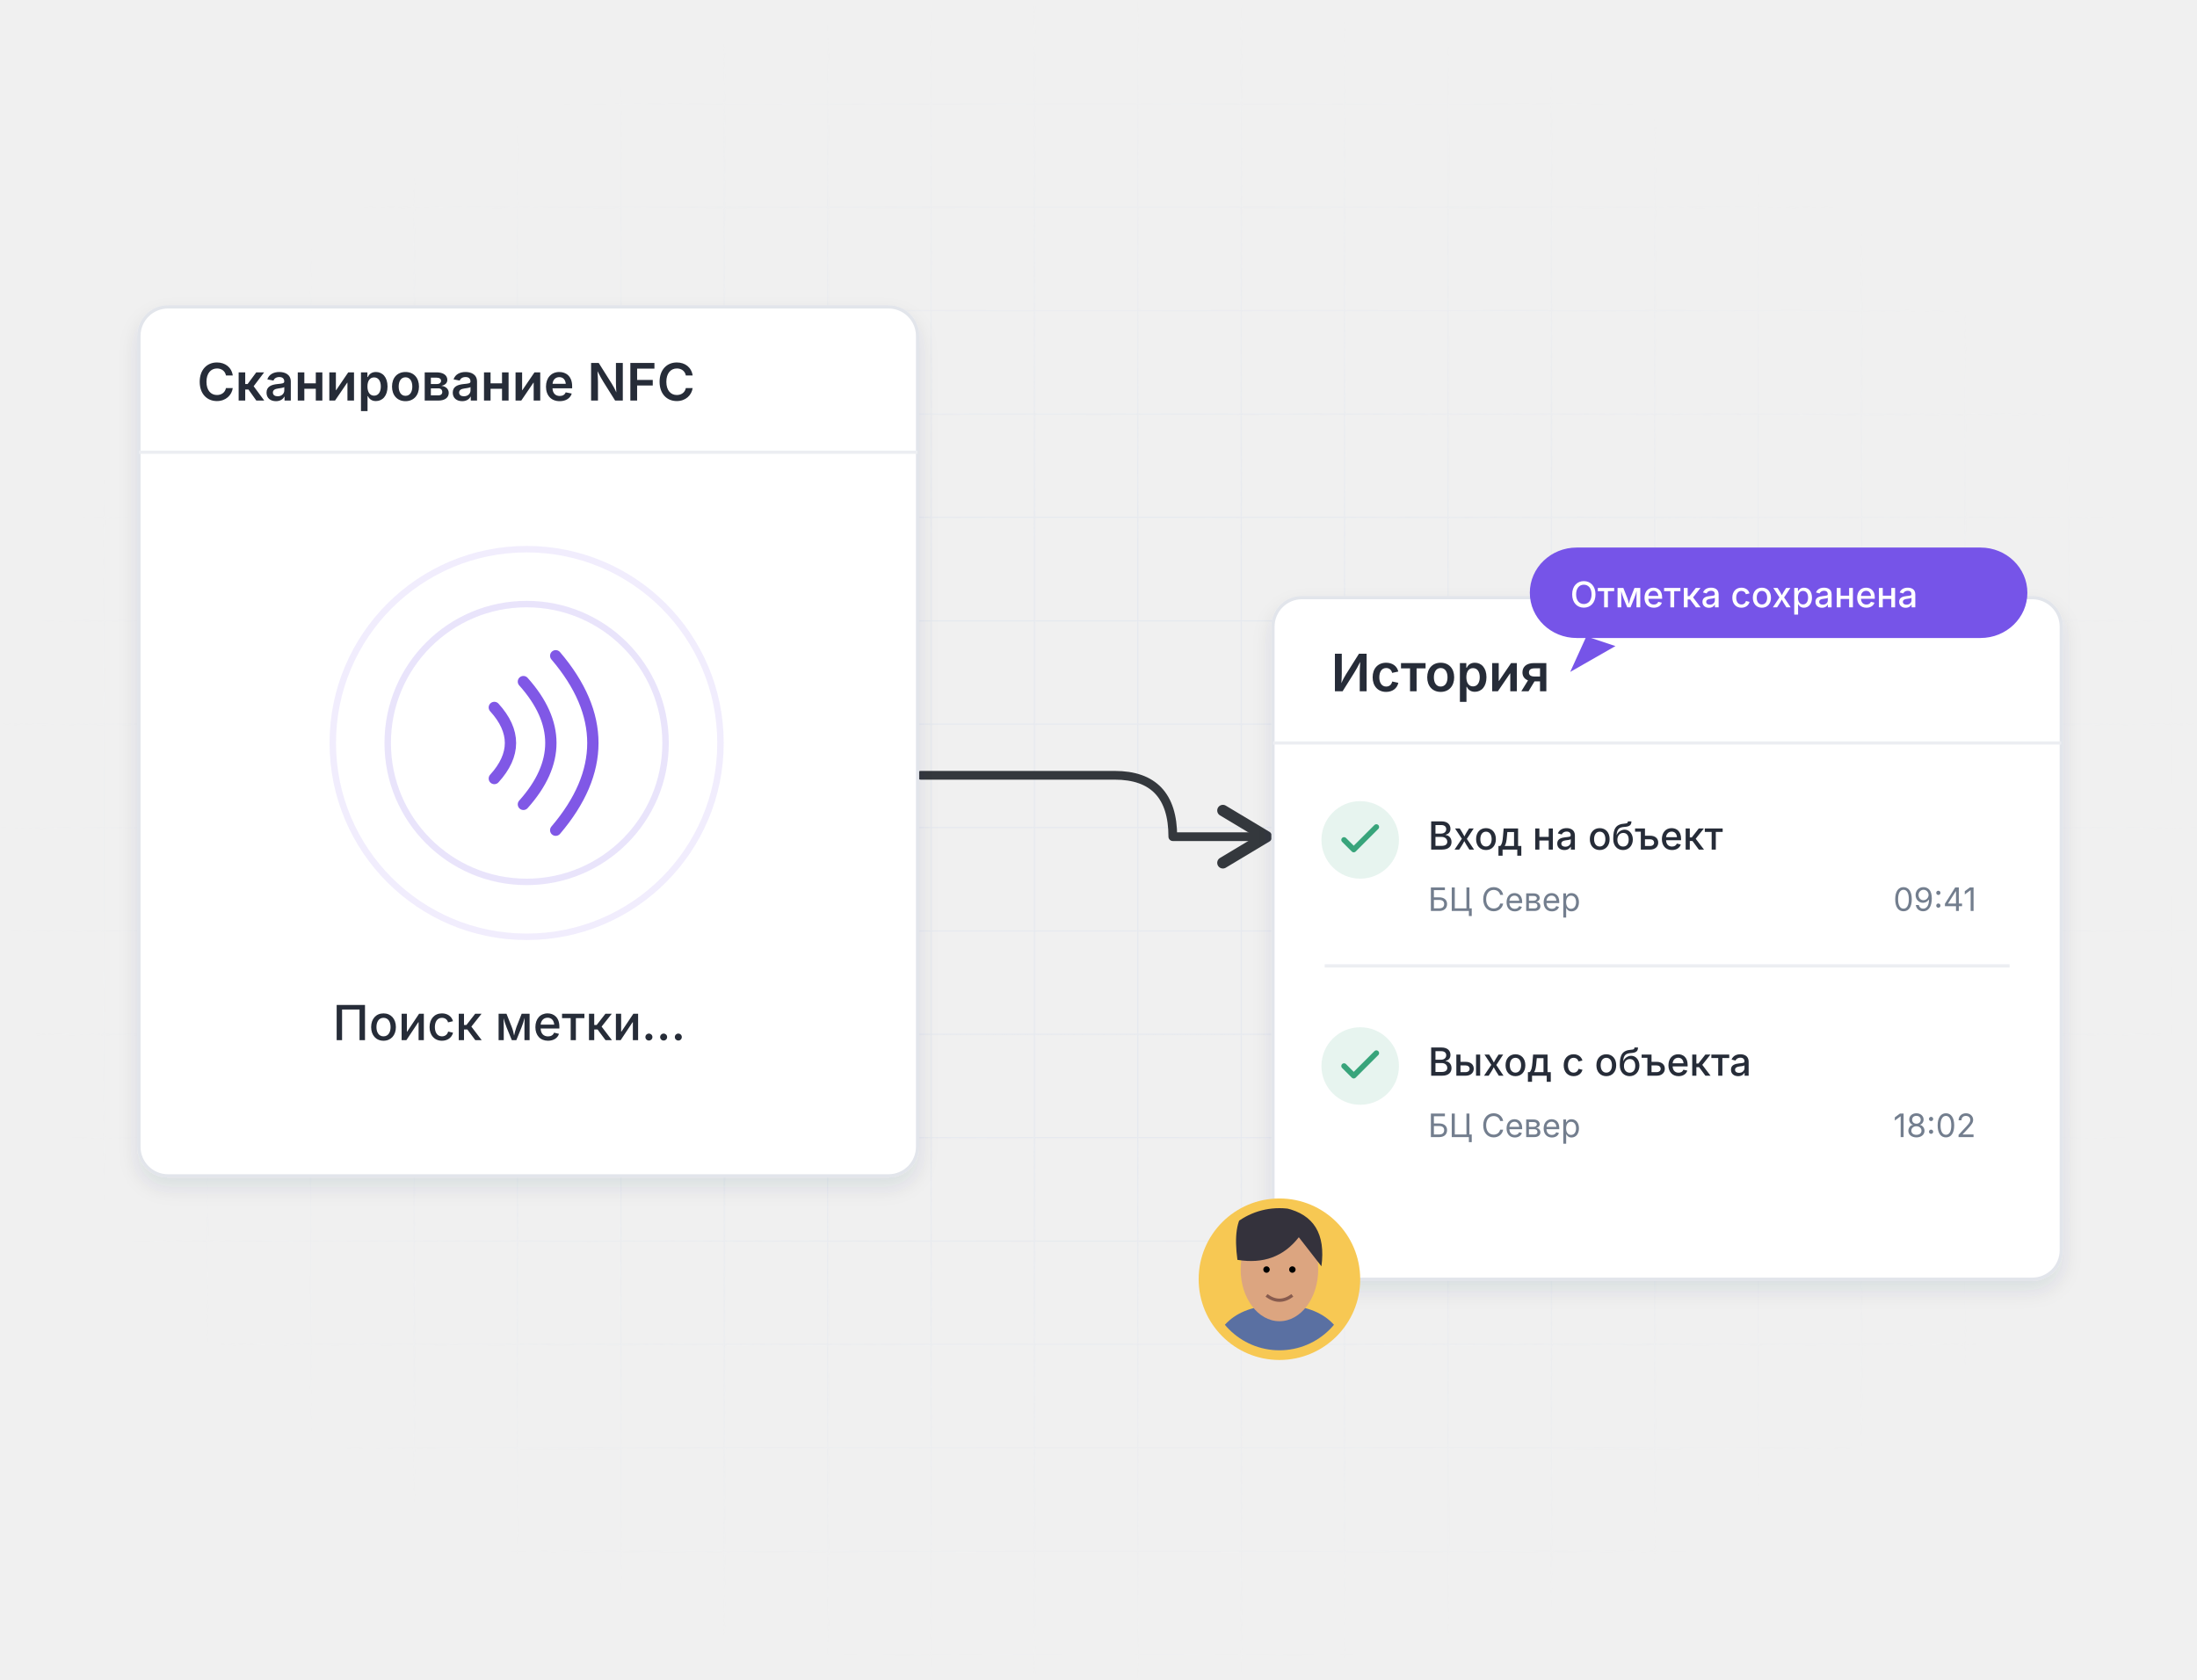
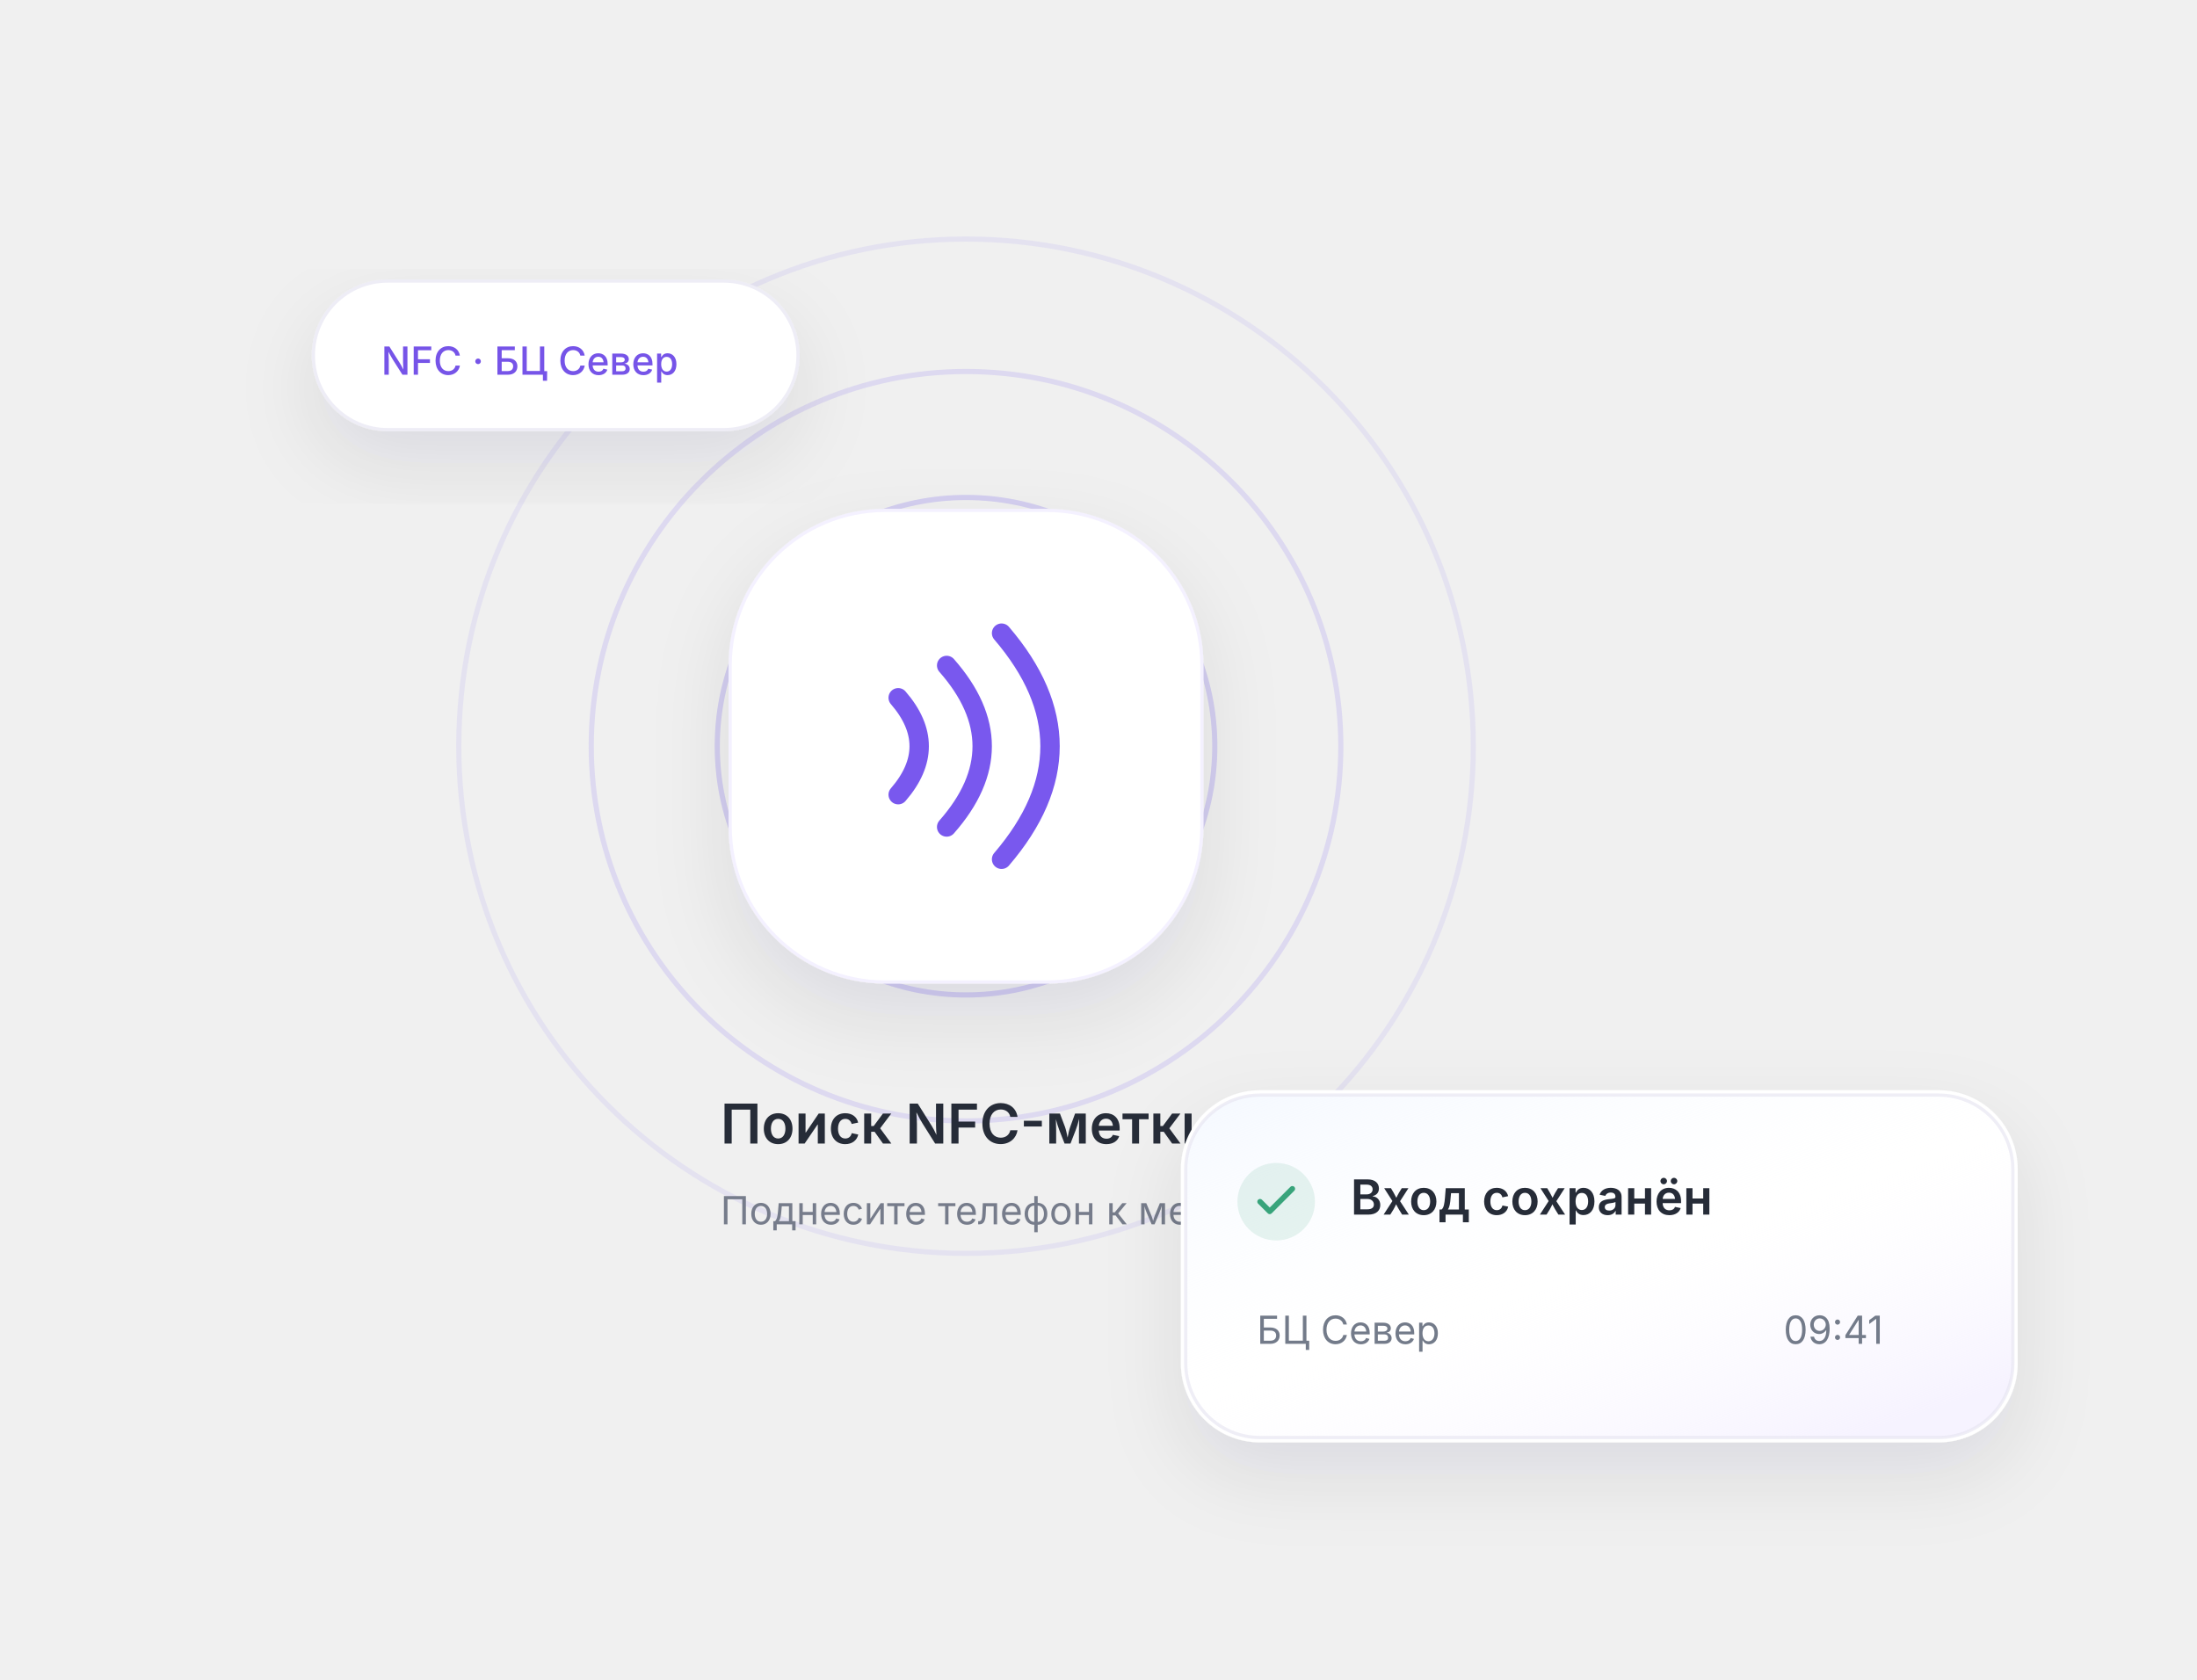
<svg xmlns="http://www.w3.org/2000/svg" width="680" height="520" viewBox="0 0 680 520">
  <defs>
+     <linearGradient id="glass" x2=".8" y2="1">
+       <stop stop-color="#f2f7ff" stop-opacity=".8" />
+       <stop offset=".55" stop-color="#fff" stop-opacity=".25" />
+       <stop offset="1" stop-color="#f4f0ff" stop-opacity=".8" />
+     </linearGradient>
    <filter id="shadow" x="-30%" y="-30%" width="170%" height="180%">
-       <feDropShadow dx="0" dy="3" stdDeviation="3" flood-color="#152c48" flood-opacity=".10" />
+       <feDropShadow dx="0" dy="10" stdDeviation="12" flood-color="#152c48" flood-opacity=".09" />
    </filter>
    <pattern id="grid" width="32" height="32" patternUnits="userSpaceOnUse">
      <path d="M32 0H0V32" fill="none" stroke="#e6e9ef" stroke-width=".7" />
    </pattern>
    <radialGradient id="fade">
      <stop offset=".35" stop-color="white" />
      <stop offset="1" stop-color="black" />
    </radialGradient>
    <mask id="mask">
      <rect width="680" height="520" fill="url(#fade)" />
    </mask>
    <marker id="arrow" markerWidth="8" markerHeight="8" refX="6" refY="4" orient="auto">
      <path d="m1 1 5 3-5 3" fill="none" stroke="#34383d" stroke-width="1.3" stroke-linecap="round" stroke-linejoin="round" />
    </marker>
  </defs>
-   <rect width="680" height="520" fill="url(#grid)" mask="url(#mask)" />
  <g font-family="Inter,Arial,sans-serif">
-     <path d="M285 240H345Q363 240 363 259H392" fill="none" stroke="#34383d" stroke-width="2.7" stroke-linecap="round" stroke-linejoin="round" marker-end="url(#arrow)" />
-     <rect x="43" y="95" width="241" height="269" rx="9" fill="#fff" stroke="#e2e5eb" filter="url(#shadow)" />
-     <text x="61" y="124" font-size="16" fill="#262c38" font-weight="600">Сканирование NFC</text>
-     <path d="M43 140H284" stroke="#eceef2" />
-     <circle cx="163" cy="230" r="60" fill="none" stroke="#8a6aea" stroke-opacity="0.12" stroke-width="2" />
-     <circle cx="163" cy="230" r="43" fill="none" stroke="#8a6aea" stroke-opacity="0.18" stroke-width="2" />
-     <path d="M153 219q10 11 0 22m9-30q17 19 0 38m10-46q23 27 0 54" fill="none" stroke="#8058e6" stroke-width="3.5" stroke-linecap="round" />
-     <text x="103" y="322" font-size="15" fill="#262c38" font-weight="500">Поиск метки…</text>
-     <rect x="394" y="185" width="244" height="211" rx="9" fill="#fff" stroke="#e2e5eb" filter="url(#shadow)" />
-     <text x="412" y="214" font-size="16" fill="#262c38" font-weight="600">История</text>
-     <path d="M394 230H638" stroke="#eceef2" />
-     <circle cx="421" cy="260" r="12" fill="#38a47b" fill-opacity=".12" />
-     <path d="m416 260 3 3 7-7" stroke="#38a47b" stroke-width="1.7" fill="none" stroke-linecap="round" stroke-linejoin="round" />
-     <text x="442" y="263" font-size="12" fill="#262c38" font-weight="500">Вход на объект</text>
-     <text x="442" y="282" font-size="10" fill="#737e8e" font-weight="400">БЦ Север</text>
-     <text x="586" y="282" font-size="10" fill="#737e8e" font-weight="400">09:41</text>
-     <circle cx="421" cy="330" r="12" fill="#38a47b" fill-opacity=".12" />
-     <path d="m416 330 3 3 7-7" stroke="#38a47b" stroke-width="1.7" fill="none" stroke-linecap="round" stroke-linejoin="round" />
-     <text x="442" y="333" font-size="12" fill="#262c38" font-weight="500">Выход с объекта</text>
-     <text x="442" y="352" font-size="10" fill="#737e8e" font-weight="400">БЦ Север</text>
-     <text x="586" y="352" font-size="10" fill="#737e8e" font-weight="400">18:02</text>
-     <path d="M410 299H622" stroke="#eceef2" />
-     <rect x="474" y="170" width="153" height="27" rx="14" fill="#7654e8" stroke="#7654e8" />
-     <text x="486" y="188" font-size="11" fill="white" font-weight="500">Отметка сохранена</text>
-     <path d="M491 197l-5 11 14-8" fill="#7654e8" />
-     <g transform="translate(396 396)">
-       <circle r="25" fill="#f7c853" />
-       <clipPath id="avatar">
-         <circle r="22" />
-       </clipPath>
-       <g clip-path="url(#avatar)">
-         <path d="M-22 27Q-20 8 0 8Q20 8 22 27" fill="#5a70a2" />
-         <ellipse cy="-3" rx="12" ry="16" fill="#dca580" />
-         <path d="M-13-6q-3-22 15-16 13 3 11 18L6-13q-7 9-19 7" fill="#34323c" />
-         <path d="M-4 5q4 3 8 0" stroke="#875b4e" fill="none" />
-         <circle cx="-4" cy="-3" r="1" />
-         <circle cx="4" cy="-3" r="1" />
-       </g>
-     </g>
+     <circle cx="299" cy="231" r="157" fill="none" stroke="#a497f1" stroke-opacity="0.16" stroke-width="1.6" />
+     <circle cx="299" cy="231" r="116" fill="none" stroke="#a497f1" stroke-opacity="0.25" stroke-width="1.6" />
+     <circle cx="299" cy="231" r="77" fill="none" stroke="#a497f1" stroke-opacity="0.38" stroke-width="1.6" />
+     <rect x="226" y="158" width="146" height="146" rx="48" fill="#fff" stroke="#f4f1ff" filter="url(#shadow)" />
+     <path d="M278 216q13 15 0 30m15-40q22 25 0 50m17-60q30 35 0 70" fill="none" stroke="#7958ee" stroke-width="6" stroke-linecap="round" />
+     <text x="223" y="354" font-size="17" fill="#262c38" font-weight="600">Поиск NFC-метки</text>
+     <text x="223" y="379" font-size="12" fill="#767c8b" font-weight="400">Поднесите телефон к метке</text>
+     <rect x="366" y="338" width="258" height="108" rx="24" fill="#ffffff" stroke="#ffffff" filter="url(#shadow)" />
+     <rect x="367" y="339" width="256" height="106" rx="23" fill="url(#glass)" stroke="#e6e5f1" stroke-opacity=".65" />
+     <circle cx="395" cy="372" r="12" fill="#38a47b" fill-opacity=".12" />
+     <path d="m390 372 3 3 7-7" stroke="#38a47b" stroke-width="1.7" fill="none" stroke-linecap="round" stroke-linejoin="round" />
+     <text x="418" y="376" font-size="15" fill="#262c38" font-weight="600">Вход сохранён</text>
+     <text x="389" y="416" font-size="12" fill="#737b8a" font-weight="400">БЦ Север</text>
+     <text x="552" y="416" font-size="12" fill="#737b8a" font-weight="400">09:41</text>
+     <rect x="97" y="87" width="150" height="46" rx="23" fill="#fff" stroke="#eeedf6" filter="url(#shadow)" />
+     <text x="118" y="116" font-size="12" fill="#7654e8" font-weight="500">NFC · БЦ Север</text>
  </g>
</svg>
